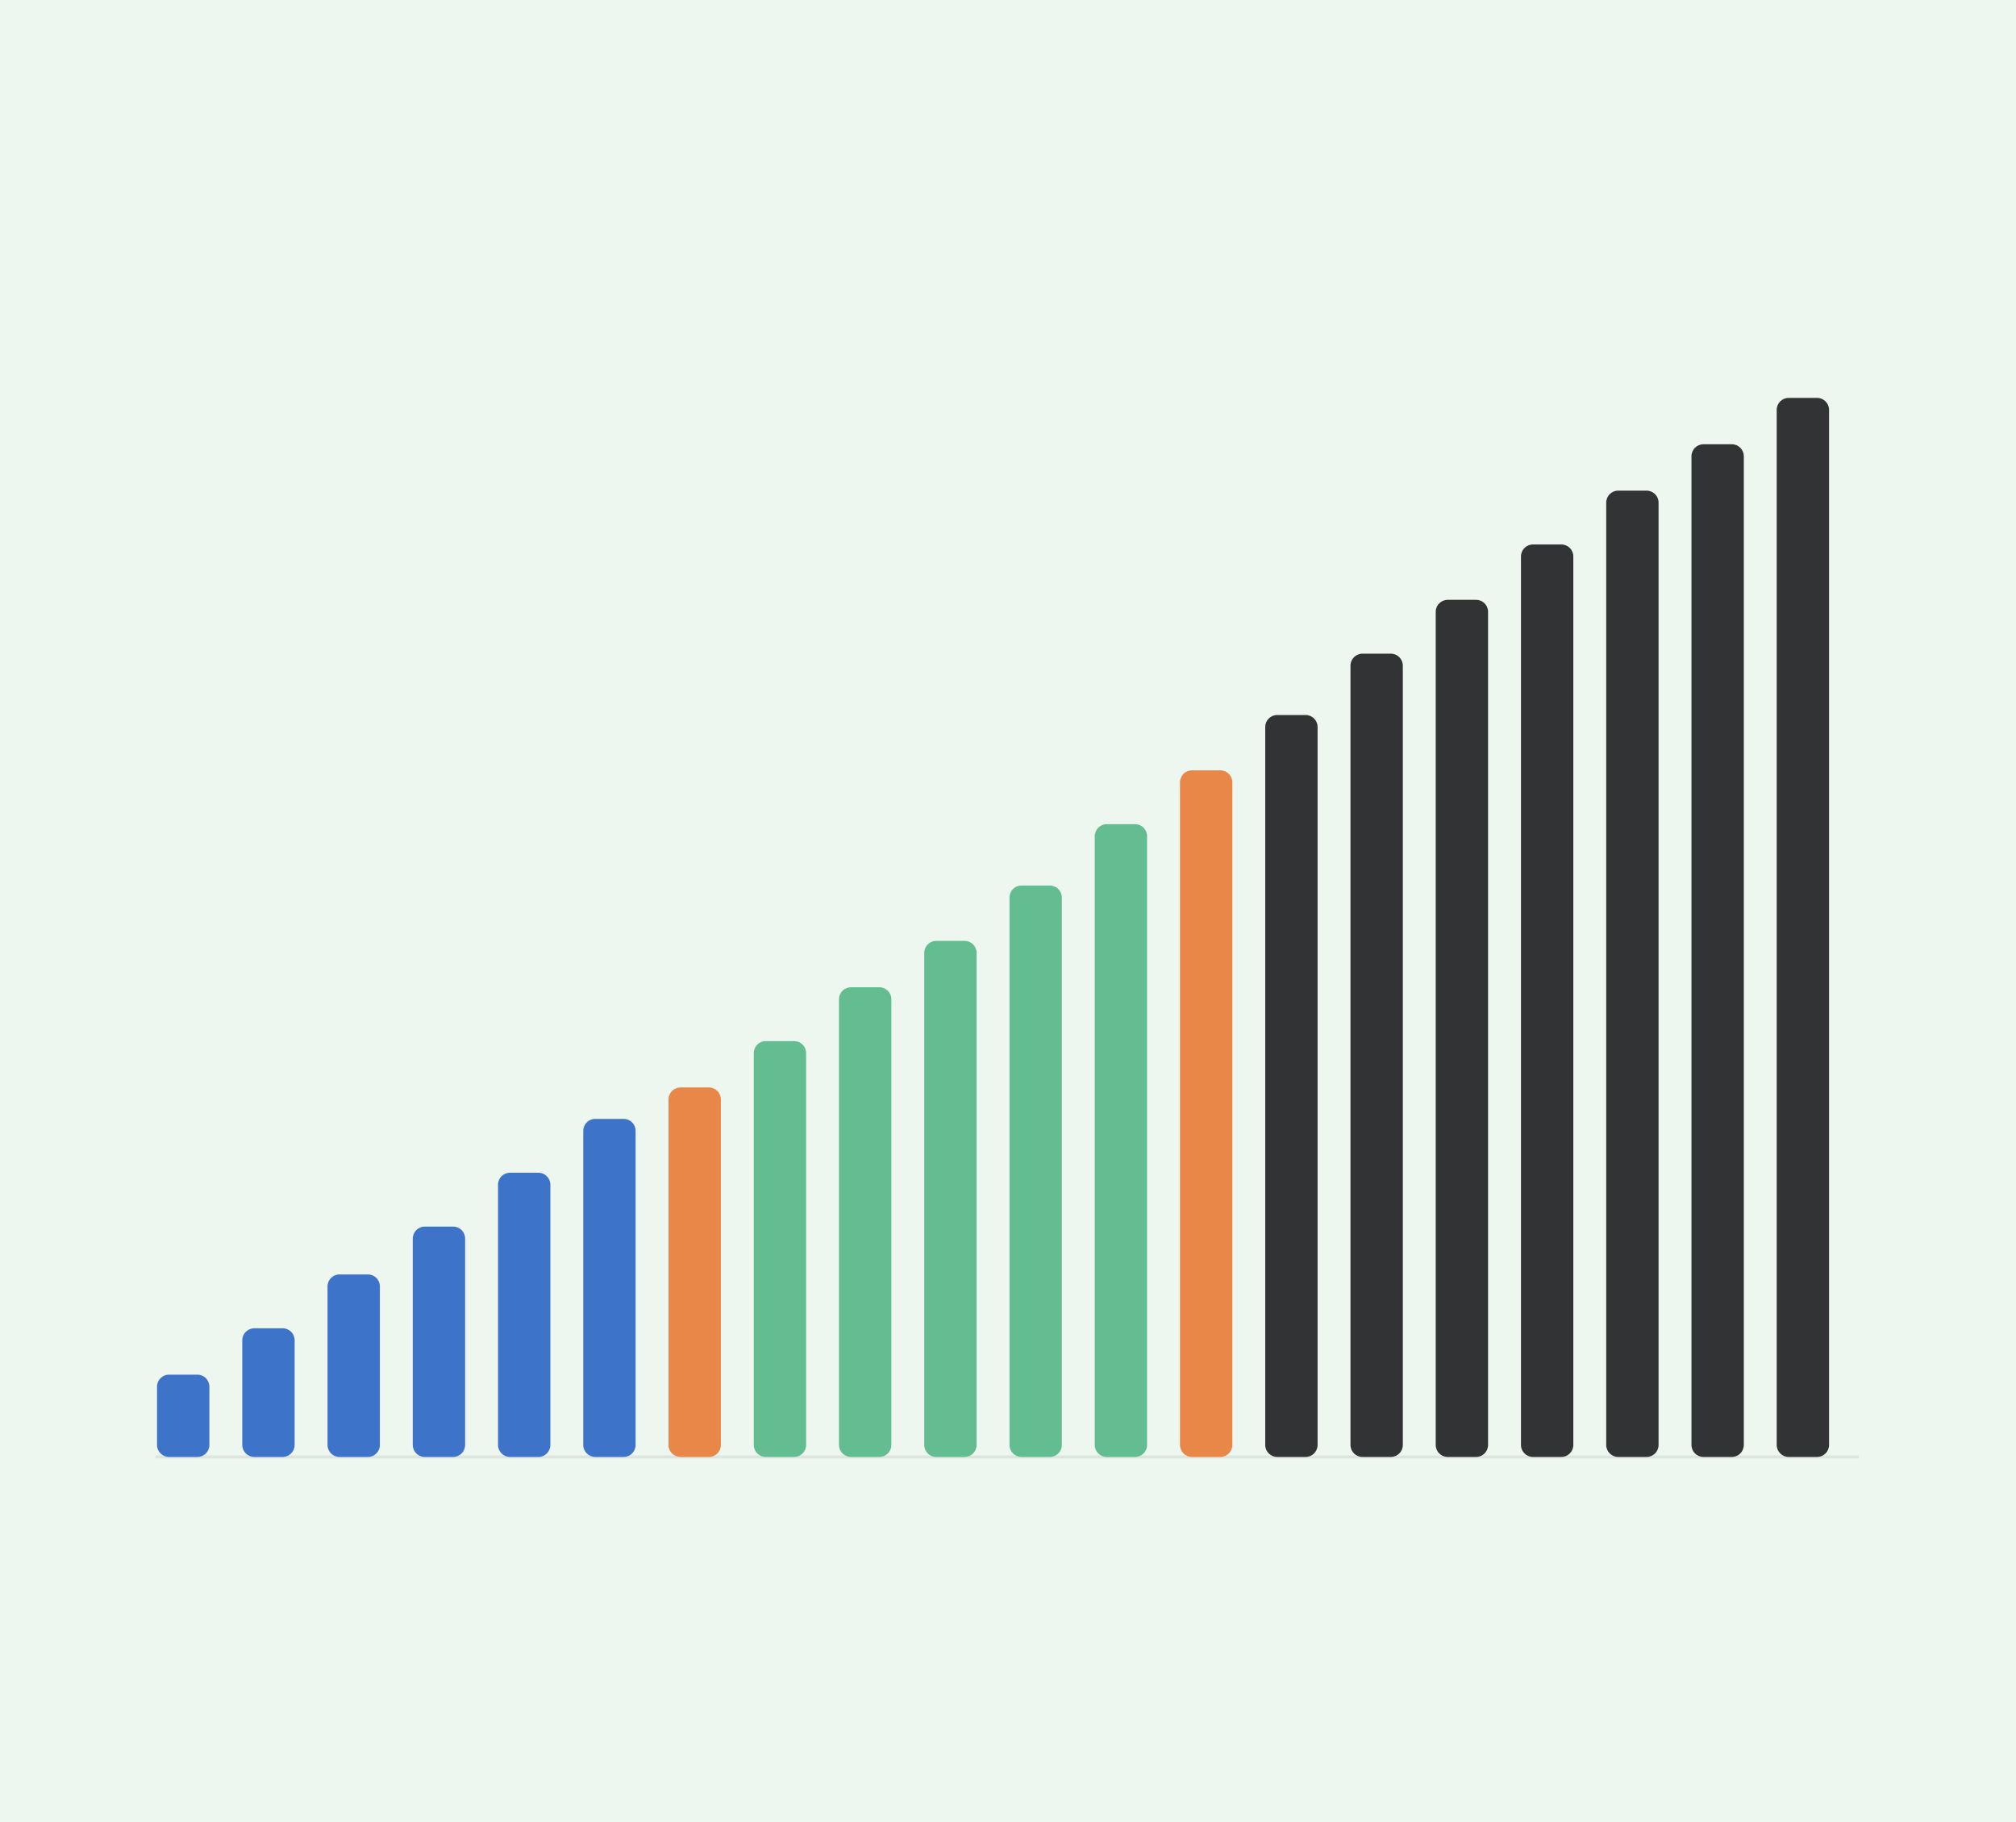
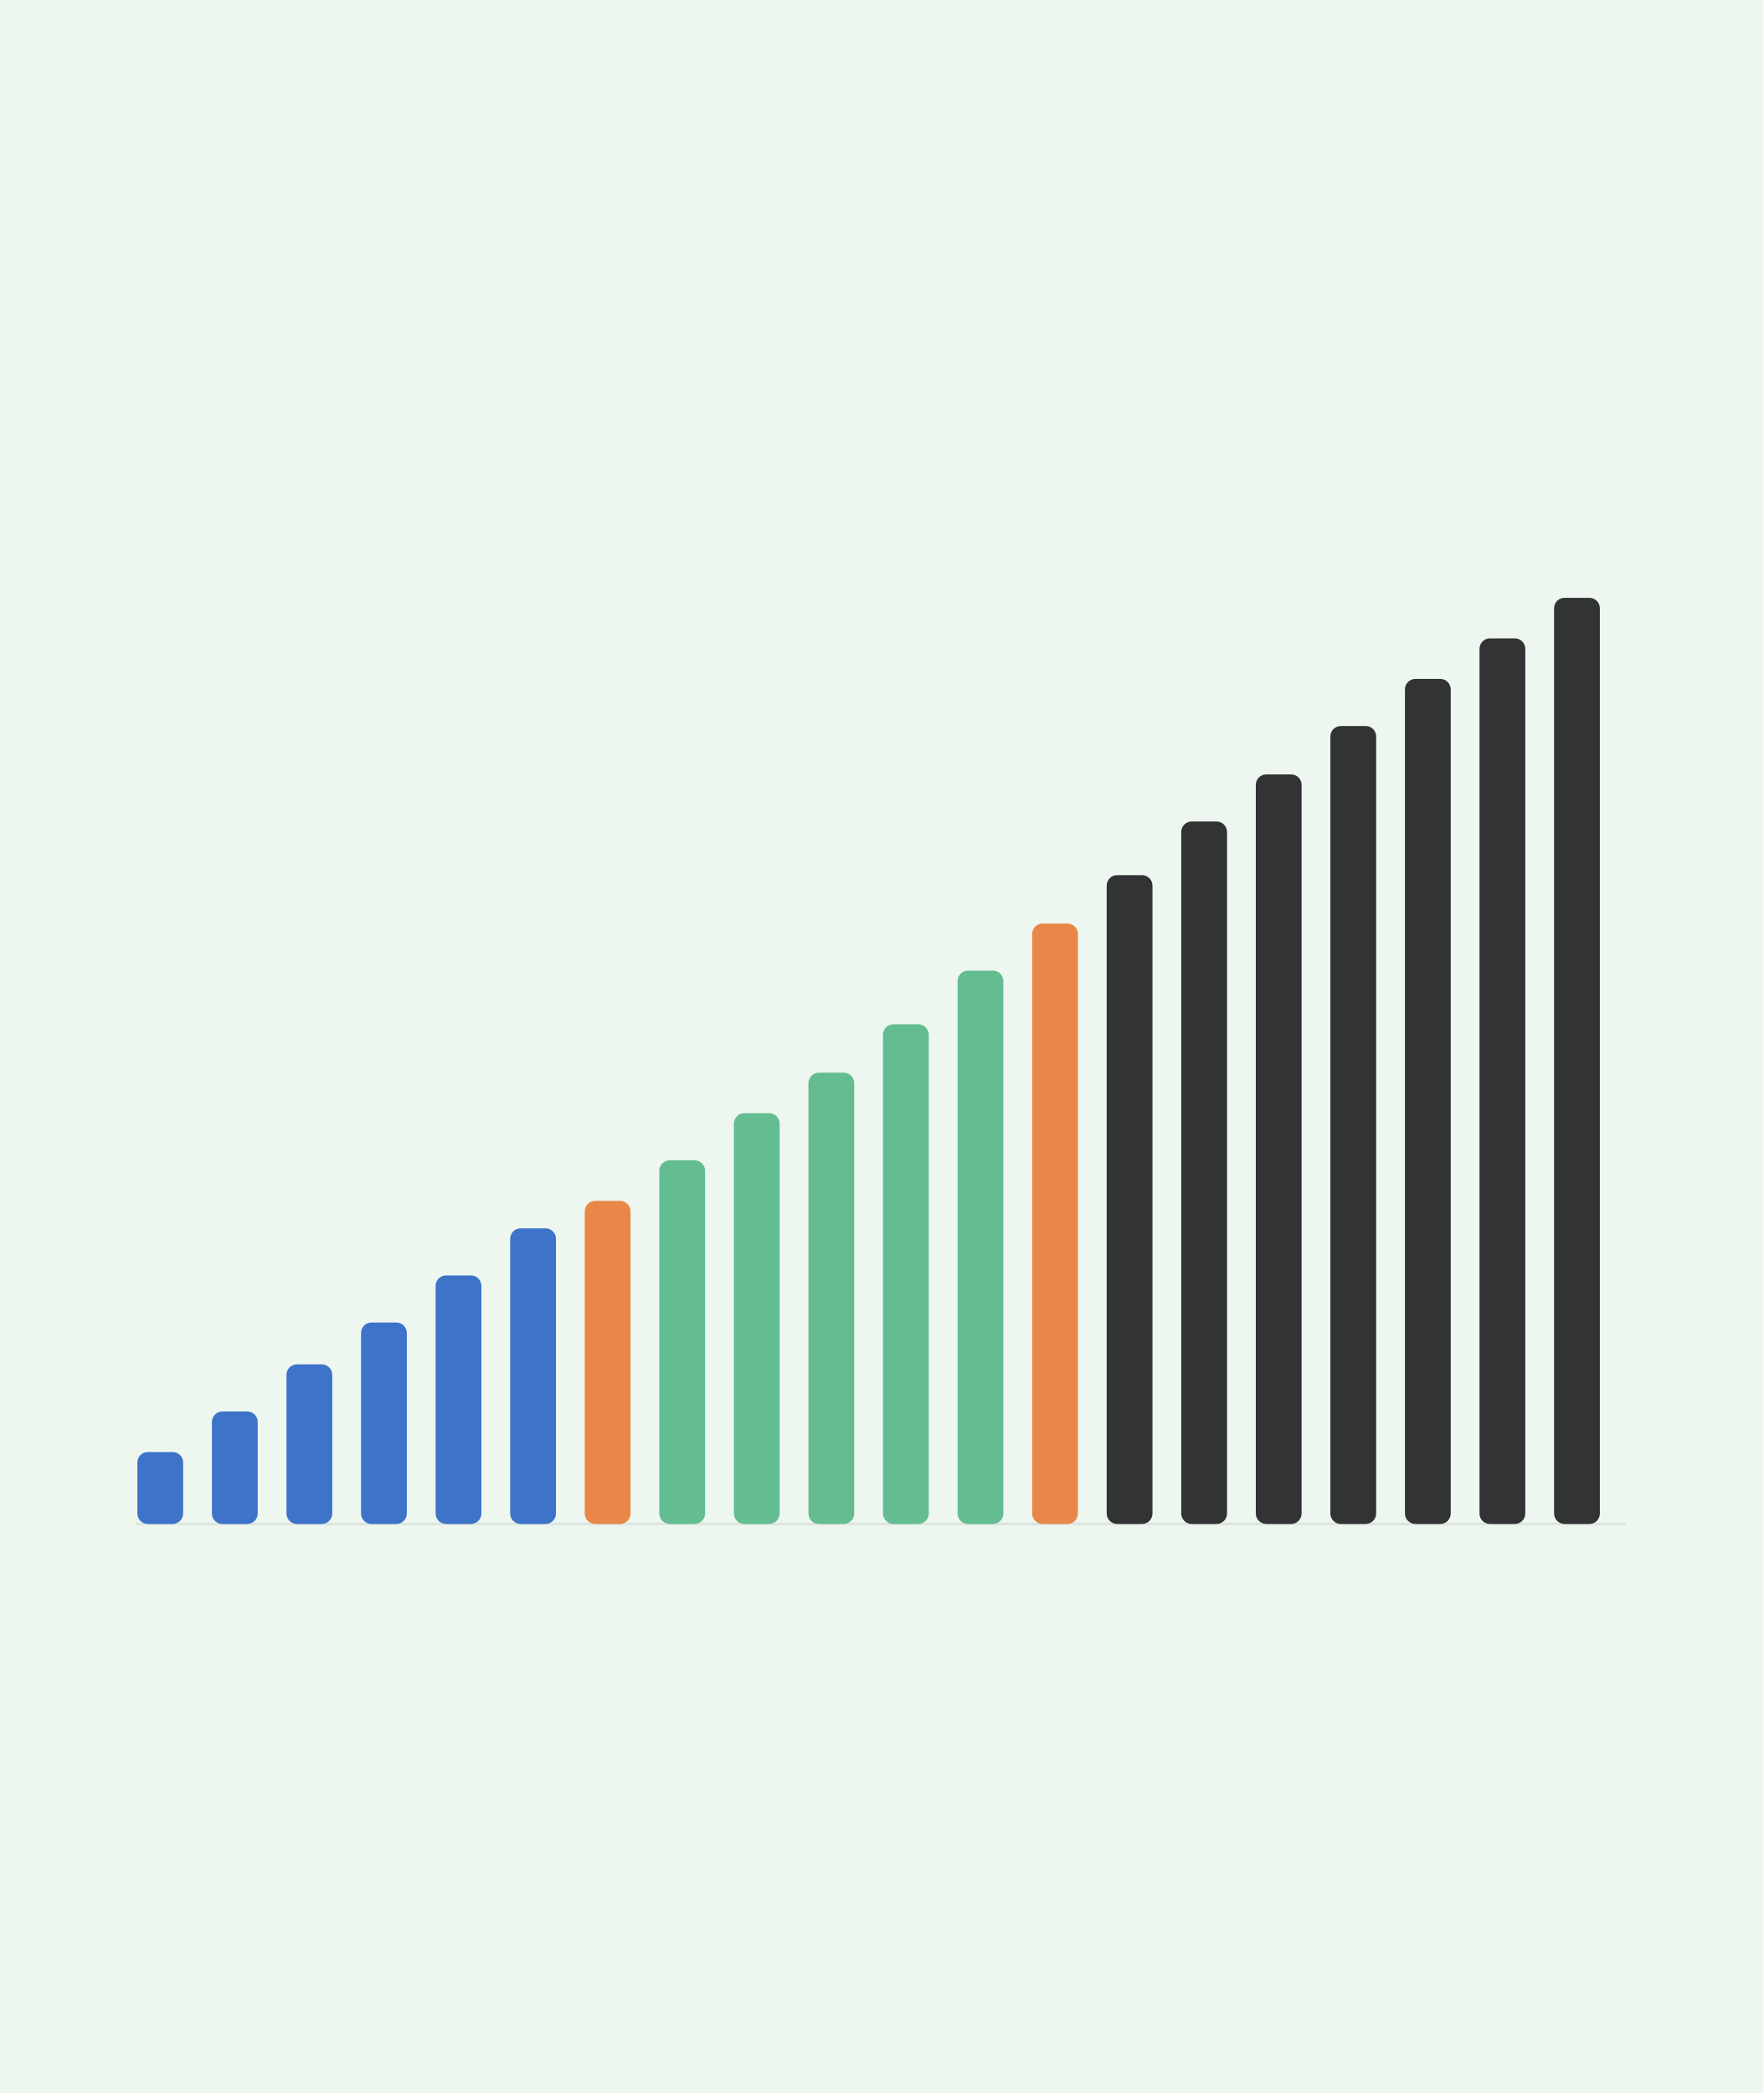
- <svg xmlns="http://www.w3.org/2000/svg" width="1348" height="1218" viewBox="0 0 1348 1218">
-   <rect width="1348" height="1218" fill="#EDF7F0" />
-   <line x1="104" y1="974" x2="1243" y2="974" stroke="#DCE6DF" stroke-width="2" />
-   <g>
+ <svg xmlns="http://www.w3.org/2000/svg" width="1348" height="1600" viewBox="0 0 1348 1600">
+   <rect width="1348" height="1600" fill="#EDF7F0" />
+   <line x1="104" y1="974" x2="1243" y2="974" stroke="#DCE6DF" stroke-width="2" transform="translate(0 191)" />
+   <g transform="translate(0 191)">
    <rect x="105" y="919" width="35" height="55" rx="8" fill="#3E73CA" />
    <rect x="162" y="888" width="35" height="86" rx="8" fill="#3E73CA" />
    <rect x="219" y="852" width="35" height="122" rx="8" fill="#3E73CA" />
    <rect x="276" y="820" width="35" height="154" rx="8" fill="#3E73CA" />
    <rect x="333" y="784" width="35" height="190" rx="8" fill="#3E73CA" />
    <rect x="390" y="748" width="35" height="226" rx="8" fill="#3E73CA" />
    <rect x="447" y="727" width="35" height="247" rx="8" fill="#E98748" />
    <rect x="504" y="696" width="35" height="278" rx="8" fill="#64BD90" />
    <rect x="561" y="660" width="35" height="314" rx="8" fill="#64BD90" />
    <rect x="618" y="629" width="35" height="345" rx="8" fill="#64BD90" />
    <rect x="675" y="592" width="35" height="382" rx="8" fill="#64BD90" />
    <rect x="732" y="551" width="35" height="423" rx="8" fill="#64BD90" />
    <rect x="789" y="515" width="35" height="459" rx="8" fill="#E98748" />
    <rect x="846" y="478" width="35" height="496" rx="8" fill="#323334" />
    <rect x="903" y="437" width="35" height="537" rx="8" fill="#323334" />
    <rect x="960" y="401" width="35" height="573" rx="8" fill="#323334" />
    <rect x="1017" y="364" width="35" height="610" rx="8" fill="#323334" />
    <rect x="1074" y="328" width="35" height="646" rx="8" fill="#323334" />
    <rect x="1131" y="297" width="35" height="677" rx="8" fill="#323334" />
    <rect x="1188" y="266" width="35" height="708" rx="8" fill="#323334" />
  </g>
</svg>
